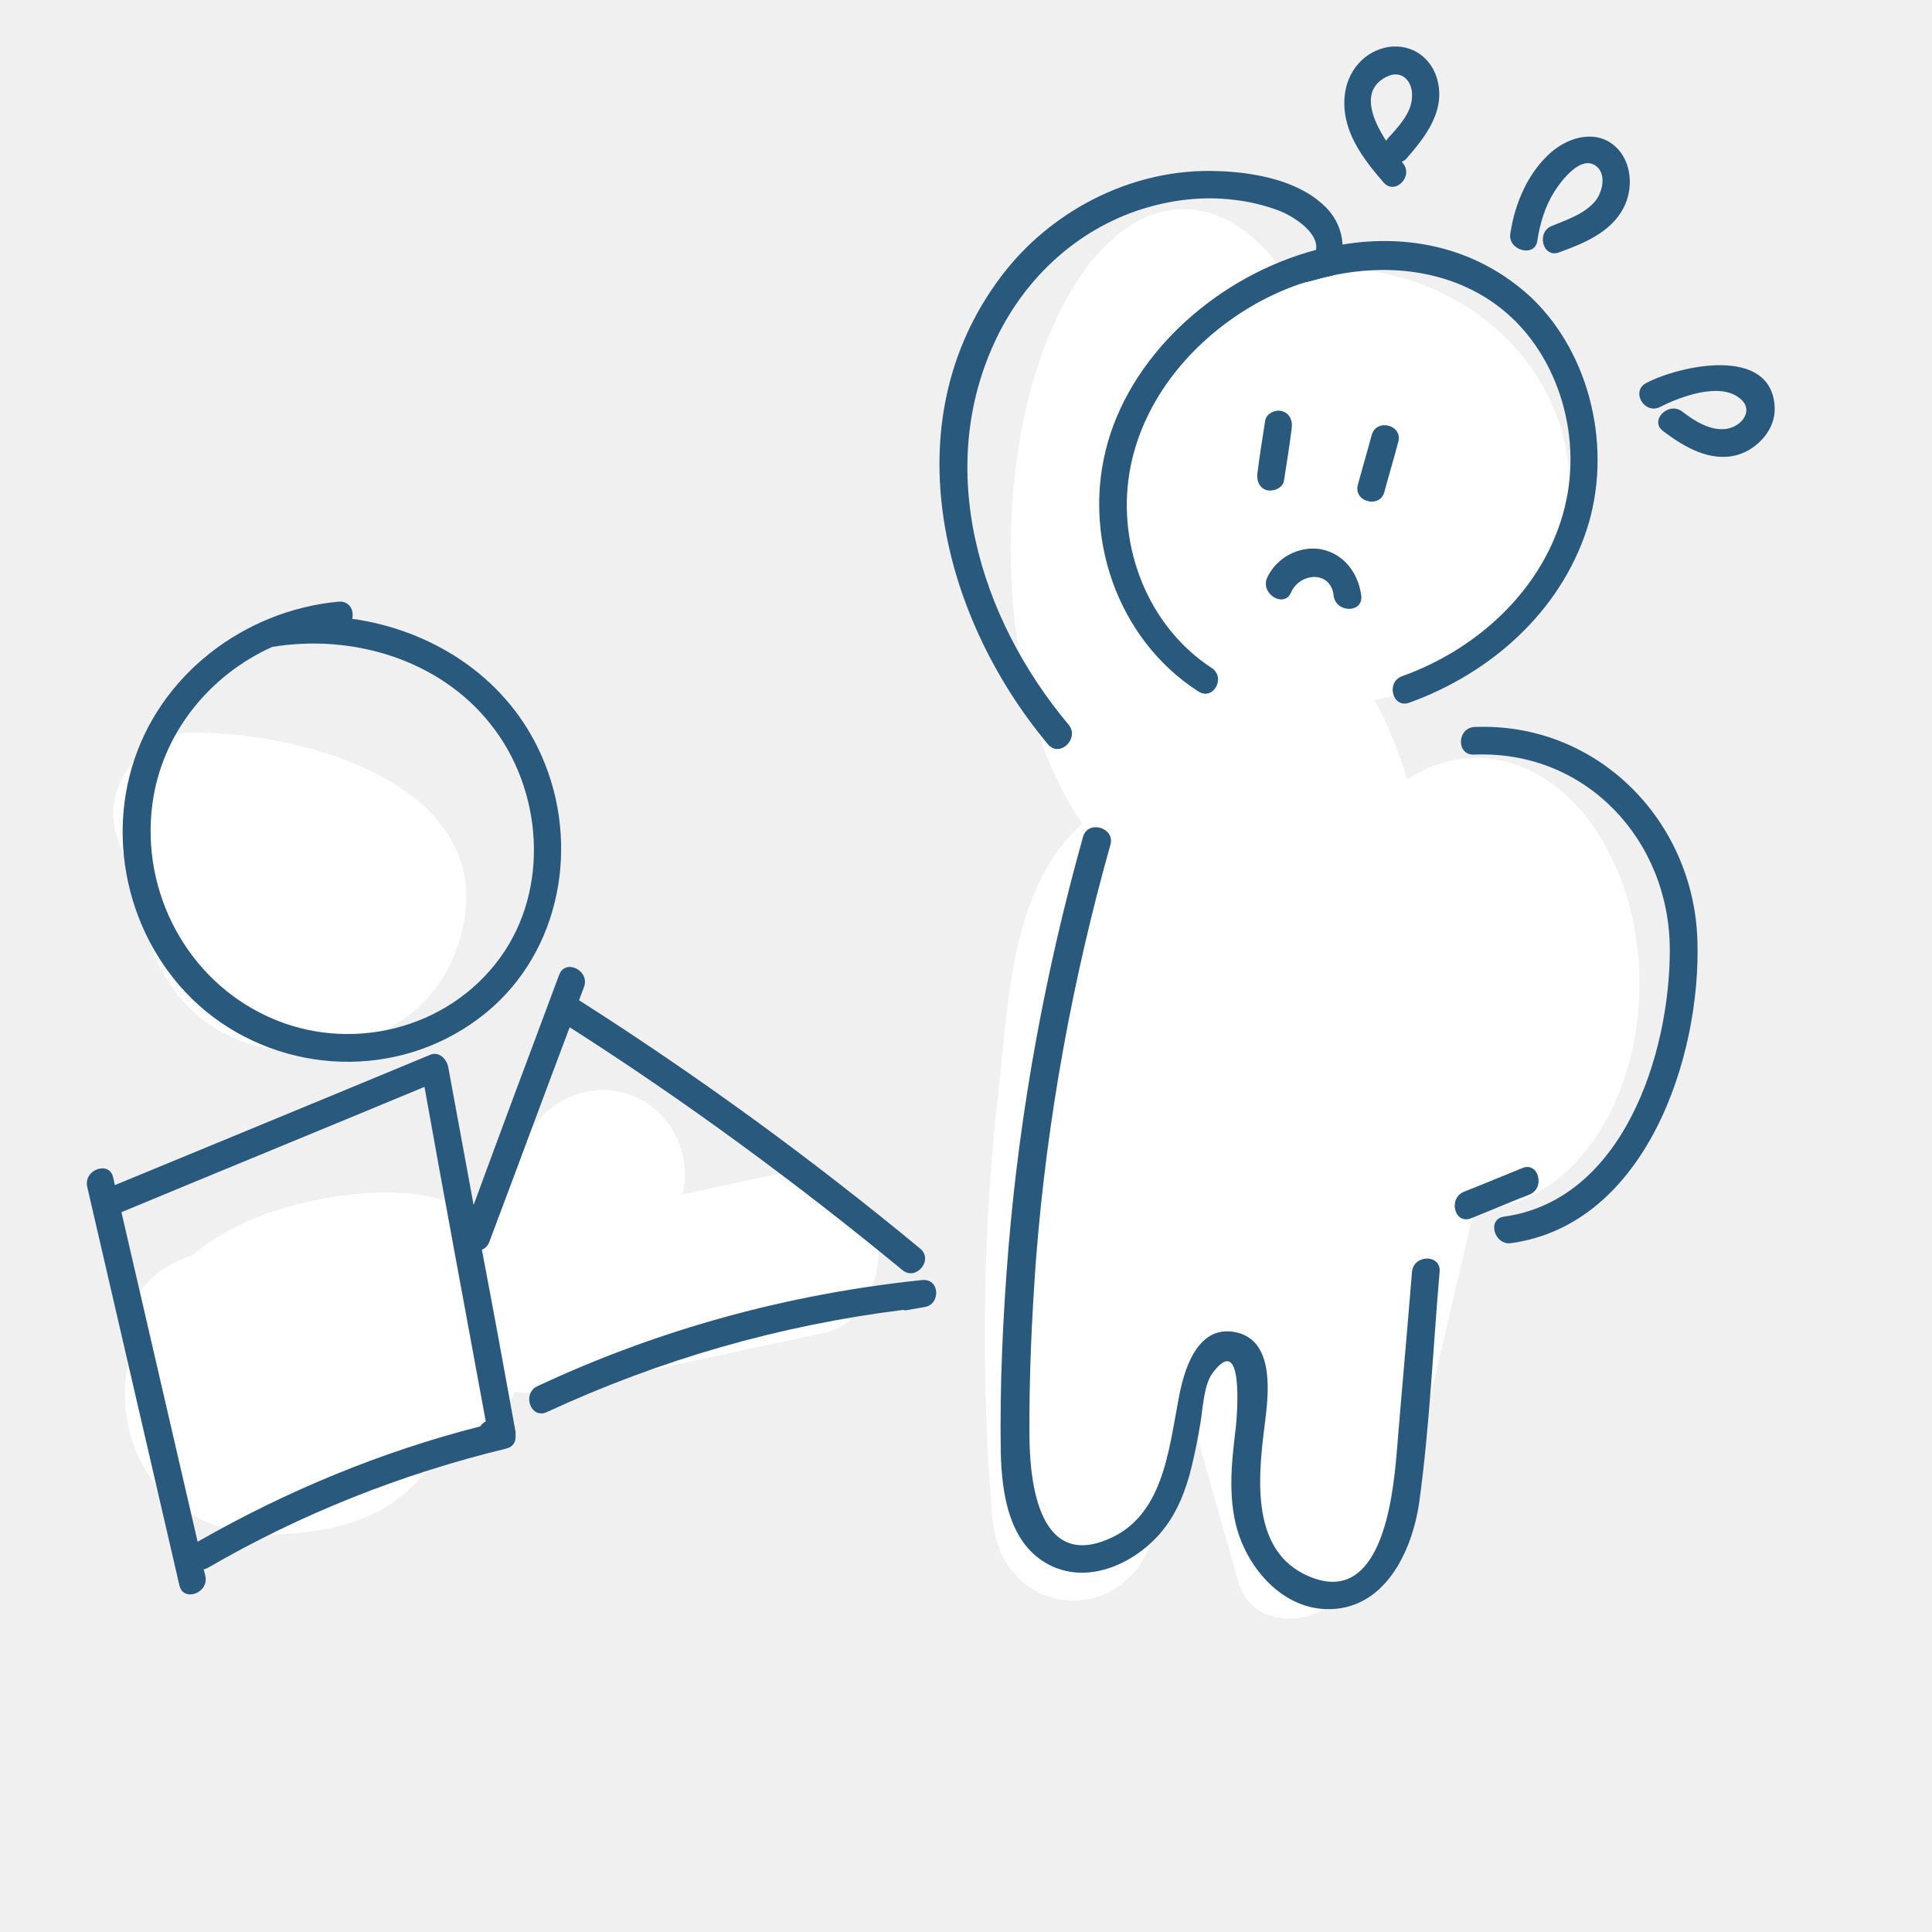
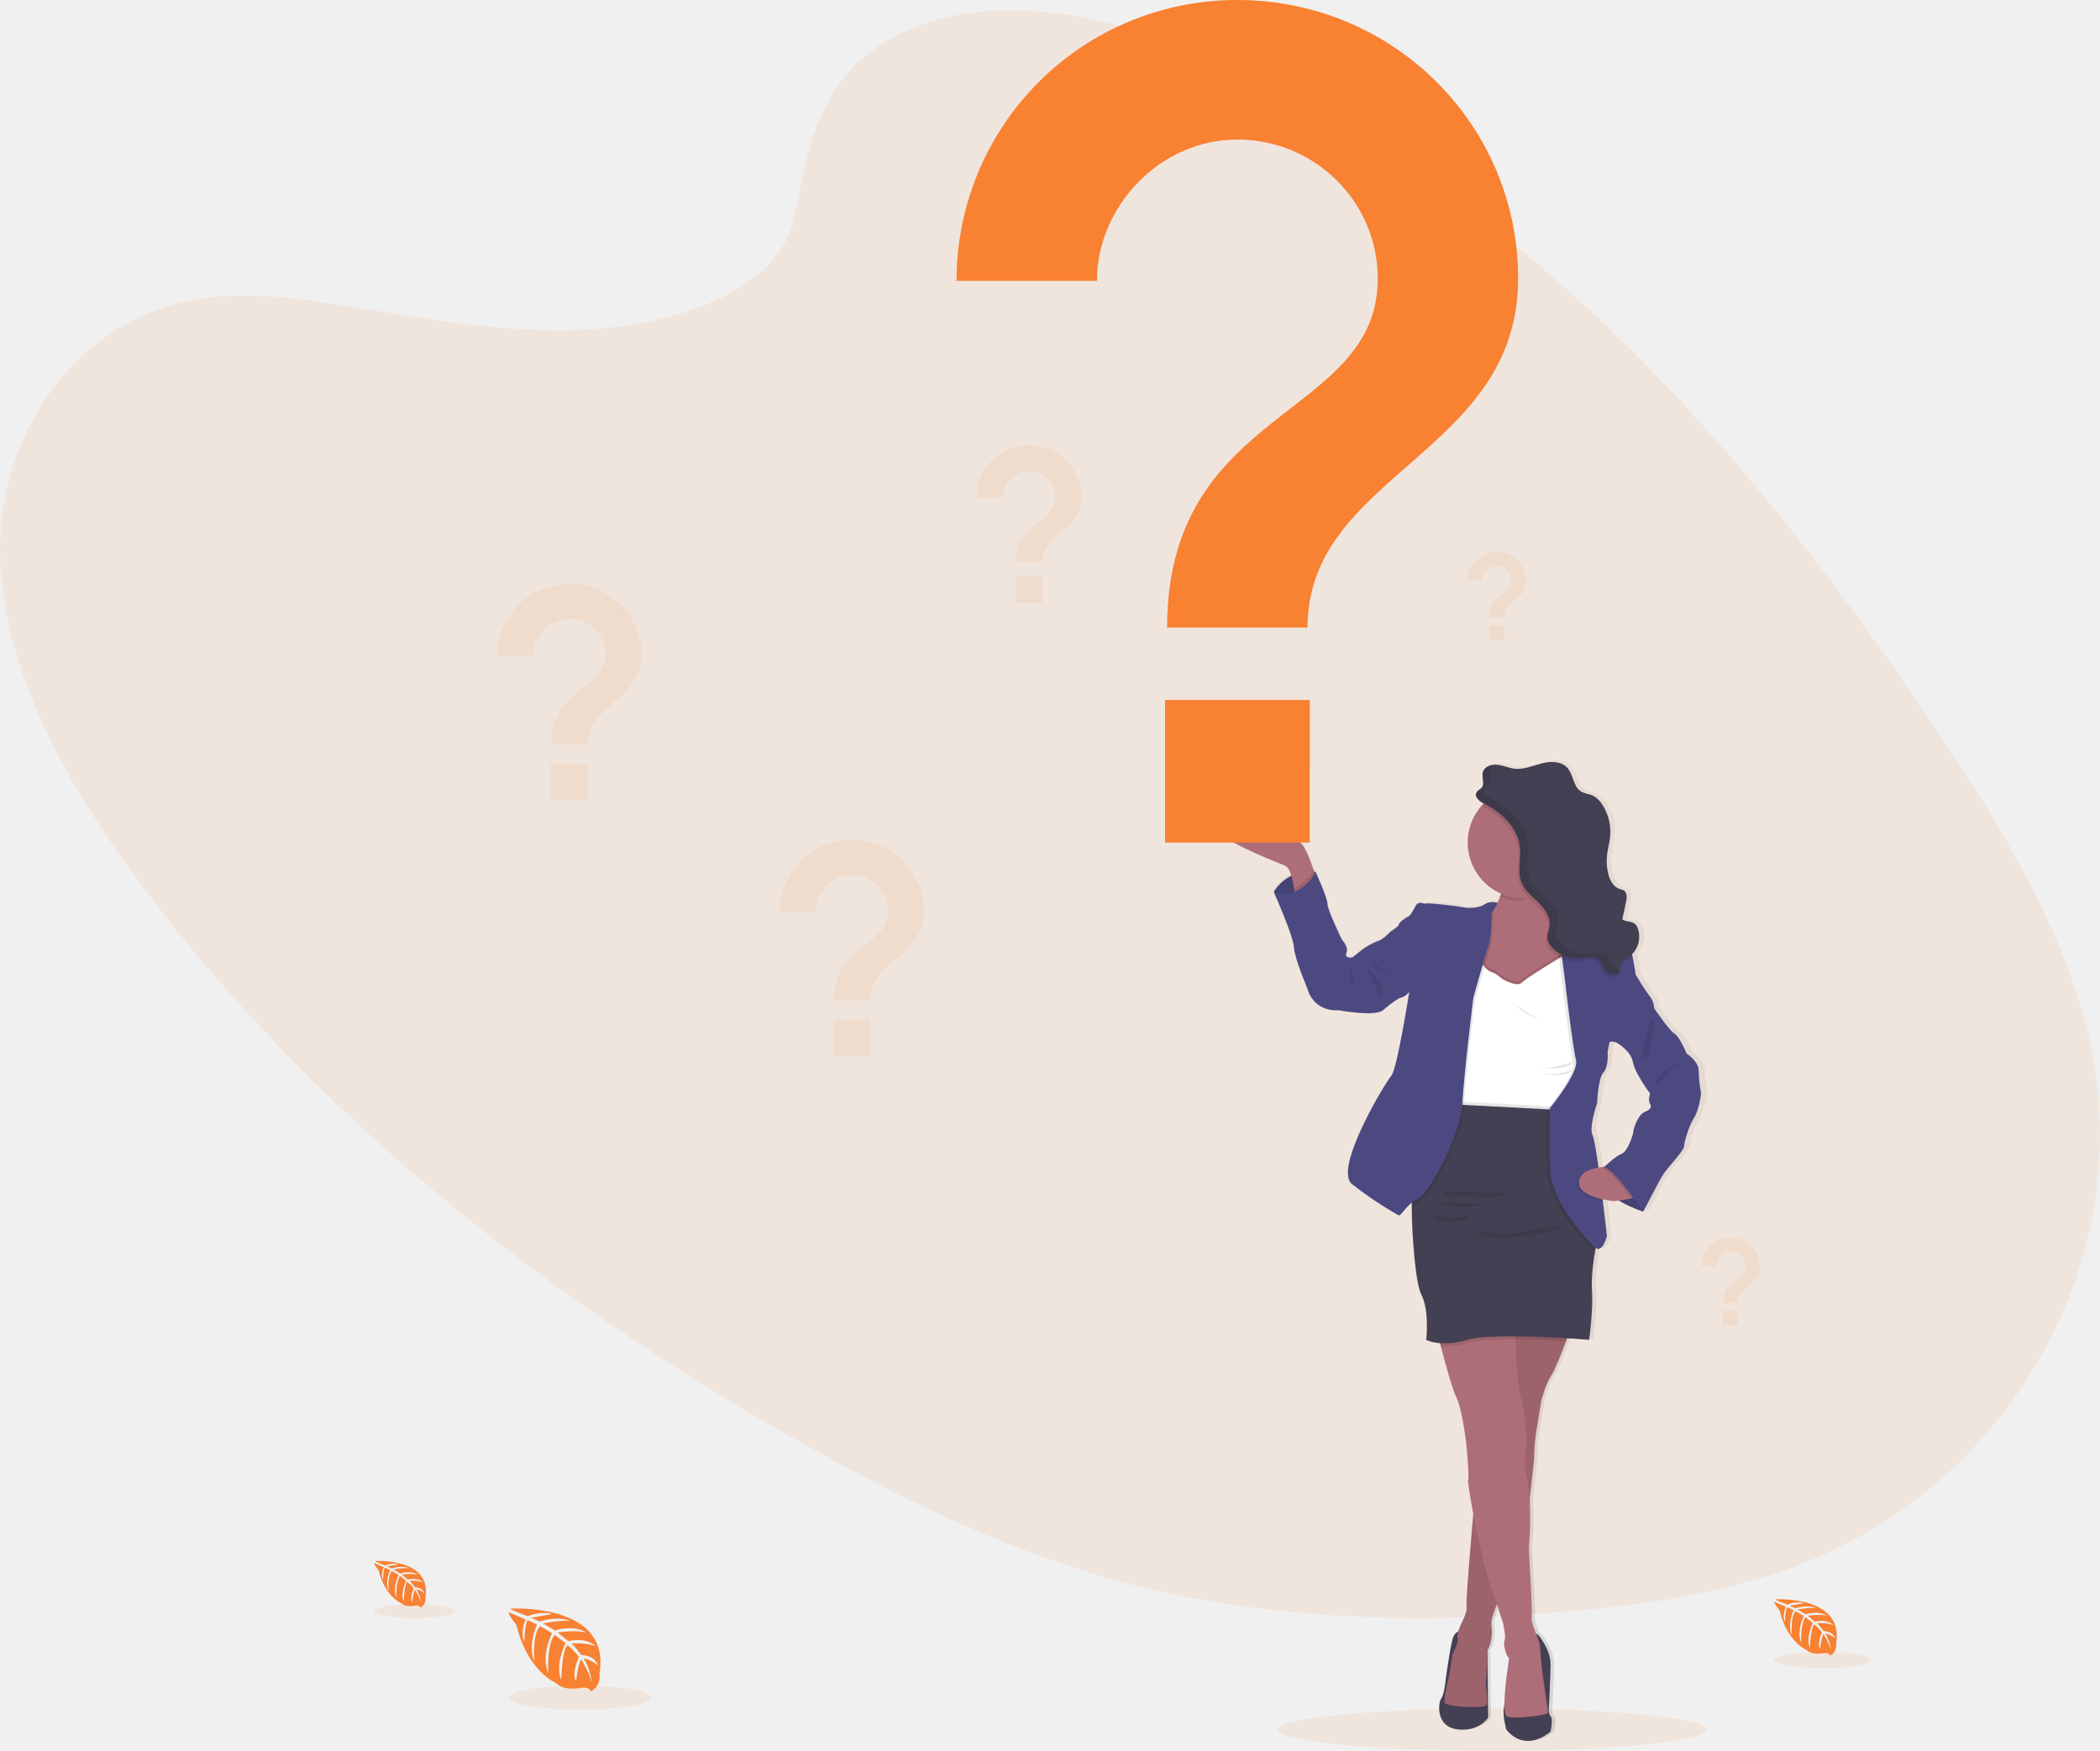
- <svg xmlns="http://www.w3.org/2000/svg" version="1.1" id="圖層_1" x="0px" y="0px" viewBox="125 -125 350 350" style="enable-background:new 125 -125 350 350;" xml:space="preserve">
-   <style type="text/css">
- 	.st0{fill:#FFFFFF;}
- 	.st1{fill:#29597C;}
- </style>
-   <path class="st0" d="M159.5,7.7c-7.9,0.1-14.8,8.3-13.9,16c0.5,4.8,2.9,8.6,6.3,11.1c-0.6,1.8-0.9,3.7-0.7,5.7  c1.4,13.5,12,24,25.6,24.8c12.6,0.8,25.8-5.1,30.6-17.5C218.7,18.4,181.2,7.5,159.5,7.7z" />
-   <path class="st0" d="M283.4,97.2c-3-8.4-11.2-10.9-19.1-9.2c-5.2,1.1-10.5,2.3-15.7,3.4c1.8-6.7-1.6-14.3-7.9-17.4  c-7.4-3.7-16.3-0.4-20.1,6.8c-2.7,5.2-5.4,10.4-8.1,15.6c-2.3-2-5.2-3.6-8.7-4.4c-9.3-2.3-22-0.2-30.9,3c-4.6,1.7-9.1,4.1-12.9,7.3  c-0.8,0.3-1.6,0.6-2.4,1c-7.3,3-11.7,10.7-9.4,18.4c-1.9,9.9,1,20.4,9.6,26.5c8.4,6,21.6,5.6,31.2,2.5c7.5-2.4,13.4-7.8,16.5-14.6  c5.7-0.4,10.5-3.8,12.8-9c2.5,0.4,5.1,0.3,7.9-0.3c16.1-3.5,32.2-6.9,48.3-10.4C282.2,114.7,285.8,104.2,283.4,97.2z" />
-   <path class="st0" d="M392.5,12.3c-4.5,0-8.7,1.4-12.6,3.9c-1.6-5.4-3.6-10.2-5.9-14.4c20.1-3.4,35.3-19.5,35.3-38.8  c0-21.8-19.4-39.5-43.4-39.5c-2.9,0-5.7,0.3-8.4,0.7c-5.1-7.1-11.3-11.3-18.1-11.3c-17.3,0-31.3,27.5-31.3,61.5  c0,20.5,5.1,38.7,13,49.8c-12.8,11.4-13.3,31.3-15.1,47.3c-2.2,19.1-3,38.4-2.4,57.6c0.1,4.8,0.4,9.6,0.7,14.4  c0.3,4,0.3,8.4,1.8,12.2c4,10.2,17,12.6,24.3,4.2c5.4-6.3,5.2-16.8,7.3-24.5c0.7-2.4,1.4-4.8,2.2-7.2c0.8,2.8,1.6,5.7,2.4,8.5  c2.3,8.3,4.7,16.5,7,24.8c2.3,8.2,12.6,8.4,17.8,3.4c9.9-9.5,13.7-23,16.8-35.9c2.7-11.7,5.5-23.4,8.2-35c0.1,0,0.3,0,0.4,0  c16.3,0,29.5-18.3,29.5-40.8S408.8,12.3,392.5,12.3z" />
-   <g id="XMLID_10_">
-     <g id="XMLID_1_">
-       <g id="XMLID_213_">
-         <path class="st1" d="M412.5-29.2C407.6-14.1,395-3,380.3,2.3c-3,1.1-4.3-3.7-1.3-4.8c14.3-5.1,26.7-16.8,29.8-32.1     c2.7-13.2-2.4-28.4-13.9-36c-8.3-5.5-18.7-6.6-28.5-4.5c-1.6,0.3-3.2,0.8-4.8,1.2c-3,0.9-5.9,2.2-8.5,3.6     c-11.7,6.4-21.3,17.6-23.5,31C327.4-25.9,333-11.5,344.5-4c2.7,1.8,0.2,6.1-2.5,4.2c-14.7-9.5-21.1-28.4-16.3-45.1     c4.8-16.7,20.4-30.2,37.6-34.8c1.6-0.4,3.2-0.8,4.9-1c12.1-2,24.5,0.6,34.2,9.6C413.3-60.7,417.1-43.5,412.5-29.2z" />
-       </g>
-     </g>
-     <g id="XMLID_2_">
-       <g id="XMLID_207_">
-         <path id="XMLID_211_" class="st1" d="M354.2-48.8c-0.5,3.2-1,6.3-1.4,9.5c-0.2,1.3,0.3,2.7,1.7,3.1c1.2,0.3,2.9-0.4,3.1-1.7     c0.5-3.2,1-6.3,1.4-9.5c0.2-1.3-0.3-2.7-1.7-3.1C356.1-50.9,354.4-50.1,354.2-48.8L354.2-48.8z" />
-       </g>
-     </g>
-     <g id="XMLID_3_">
-       <g id="XMLID_201_">
-         <path id="XMLID_205_" class="st1" d="M373.5-46.2c-0.8,3-1.7,6-2.5,9c-0.9,3.1,4,4.4,4.8,1.3c0.8-3,1.7-6,2.5-9     C379.2-48,374.4-49.3,373.5-46.2L373.5-46.2z" />
-       </g>
-     </g>
-     <g id="XMLID_5_">
-       <g id="XMLID_195_">
-         <path class="st1" d="M366.5-75.1c-1.6,0.3-3.2,0.8-4.8,1.2c-1-0.9-1.4-2.3,0-3.4c1-0.8,1.5-1.6,1.7-2.4c0.6-3-3.8-6-6.6-7.1     c-2.6-1-5.5-1.7-8.3-2c-5.6-0.7-11.3,0-16.7,1.7c-11.6,3.7-20.9,12.3-26.2,23.2c-11.5,23.7-3.2,50.9,13,70.2c2,2.4-1.5,6-3.7,3.6     C295-13.9,286.4-49.8,307.2-76c9.2-11.5,23.7-18.6,38.5-18c6.3,0.2,14.1,1.6,18.9,6c2.2,1.9,3.5,4.6,3.6,7.3     C368.3-78.8,367.8-76.8,366.5-75.1z" />
-       </g>
-     </g>
-     <g id="XMLID_6_">
-       <g id="XMLID_189_">
-         <path id="XMLID_193_" class="st1" d="M392.1,11.7c20.3-0.8,35.4,15.6,35.4,35.4c0,18.9-8.5,45.3-30,48.3     c-3.2,0.4-1.8,5.3,1.3,4.8c24.3-3.4,34.4-33.6,33.7-54.9c-0.7-21.7-18.2-39.5-40.4-38.6C388.9,6.9,388.8,11.9,392.1,11.7     L392.1,11.7z" />
-       </g>
-     </g>
-     <g id="XMLID_7_">
-       <g id="XMLID_183_">
-         <path id="XMLID_187_" class="st1" d="M321.2,26.6c-6.8,24.3-11.4,49.2-13.5,74.4c-1,12.3-1.6,24.8-1.4,37.2     c0.2,7.5,1.5,16.7,9,20.4c7.1,3.5,15.5-0.5,20.2-6.2c2.8-3.4,4.4-7.6,5.4-11.8c0.6-2.5,1.1-5,1.5-7.4c0.5-2.6,0.6-7.3,2.3-9.5     c5.7-7.6,4.4,7.7,4.2,9.7c-0.7,5.8-1.4,11.6-0.1,17.4c1.7,7.6,8,15.4,16.3,15.7c10.6,0.4,15.7-10.3,17-19.3     c1.9-13.8,2.5-27.9,3.7-41.8c0.3-3.2-4.7-3.2-5,0c-0.9,11-1.9,22.1-2.8,33.1c-0.7,8-2.8,27.6-15.8,22.1     c-11.3-4.7-9.1-19.4-7.9-29c0.6-5.1,1.3-14.1-5.7-15.3c-6.9-1.2-9.2,7.2-10.1,12.2c-1.8,9.3-2.8,21.3-12.9,25.4     c-12.2,5.1-14-9.9-14.1-18.3c-0.1-10.9,0.4-21.8,1.2-32.7c2-25.4,6.6-50.5,13.5-75C326.9,24.9,322.1,23.5,321.2,26.6L321.2,26.6z     " />
-       </g>
-     </g>
-     <g id="XMLID_4_">
-       <g id="XMLID_177_">
-         <path id="XMLID_181_" class="st1" d="M358.9-17.7c1.6-3.6,7.2-4,7.7,0.6c0.4,3.2,5.4,3.2,5,0c-0.5-4-3.1-7.6-7.3-8.4     c-4-0.7-8.2,1.6-9.8,5.3C353.4-17.3,357.7-14.8,358.9-17.7L358.9-17.7z" />
-       </g>
-     </g>
-   </g>
-   <g id="XMLID_134_">
-     <g id="XMLID_49_">
-       <path id="XMLID_55_" class="st1" d="M391.5,95.7c3.5-1.4,7-2.9,10.6-4.3c2.9-1.2,1.6-6-1.3-4.8c-3.5,1.4-7,2.9-10.6,4.3    C387.3,92.1,388.5,96.9,391.5,95.7L391.5,95.7z" />
-     </g>
-   </g>
-   <g id="XMLID_141_">
-     <g id="XMLID_43_">
-       <path id="XMLID_47_" class="st1" d="M379.1-95.5c-2.8-3.3-9.6-12.3-2.9-15.6c2.8-1.4,4.8,0.9,4.6,3.7c-0.1,2.9-2.5,5.4-4.4,7.5    c-2.1,2.4,1.4,6,3.5,3.5c3.3-3.8,6.8-8.3,5.6-13.7c-0.9-4.2-4.5-7-8.9-6.4c-4.5,0.7-7.6,4.5-8,8.9c-0.6,6.2,3.2,11.2,7,15.6    C377.7-89.5,381.2-93.1,379.1-95.5L379.1-95.5z" />
-     </g>
-   </g>
-   <g id="XMLID_148_">
-     <g id="XMLID_36_">
-       <path id="XMLID_41_" class="st1" d="M403.5-81.4c0.5-3.2,1.4-6.2,3.1-8.9c1.2-1.9,4.9-6.9,7.7-4.5c1.7,1.5,1,4.5-0.2,6.1    c-1.9,2.4-5.2,3.5-7.9,4.6c-3,1.1-1.7,6,1.3,4.8c4.4-1.6,9.3-3.6,11.6-8c1.8-3.4,1.6-8.2-1.3-11c-3.4-3.3-8.4-2-11.7,0.8    c-4.3,3.7-6.7,9.4-7.5,14.9C398.2-79.6,403.1-78.3,403.5-81.4L403.5-81.4z" />
-     </g>
-   </g>
-   <g id="XMLID_155_">
-     <g id="XMLID_29_">
-       <path id="XMLID_33_" class="st1" d="M425.8-51.3c3.5-1.8,10.7-4.5,14.3-1.6c2.8,2.1,0.5,5.2-2.4,5.6s-5.8-1.5-7.9-3.1    c-2.5-2-6.1,1.6-3.5,3.5c3.8,2.9,8.6,5.7,13.5,4.3c3.7-1.1,6.9-4.7,6.7-8.6c-0.5-11.3-17.2-7.6-23.3-4.4    C420.4-54.1,422.9-49.8,425.8-51.3L425.8-51.3z" />
-     </g>
-   </g>
-   <path class="st1" d="M291.7,101.2c-19.7-16.3-40.3-31.3-61.8-45c0.3-0.8,0.6-1.6,0.9-2.4c1.1-3-3.4-5.2-4.5-2.2  c-5.2,13.9-10.4,27.8-15.5,41.7c-1.5-8.3-3.1-16.7-4.6-25c-0.3-1.5-1.7-2.9-3.3-2.2c-19,7.9-38,15.7-57.1,23.6  c-0.1-0.5-0.2-1-0.3-1.4c-0.7-3.1-5.4-1.4-4.7,1.7c5.6,24.1,11.1,48.1,16.7,72.2c0.7,3.1,5.4,1.4,4.7-1.7c-0.1-0.4-0.2-0.8-0.3-1.2  c0.3-0.1,0.5-0.1,0.8-0.3c16.9-9.8,35.1-17,54.1-21.6c1.2-0.3,1.7-1.3,1.6-2.4c0-0.2,0-0.4,0-0.6c-2-11-4-22-6.1-33  c0.5-0.2,1-0.6,1.3-1.3c4.9-13,9.7-26,14.6-39c21,13.4,41.1,28.2,60.3,44C290.9,107.1,294.2,103.3,291.7,101.2z M213,132.5  c-0.4,0.2-0.7,0.5-1,0.9c-18,4.6-35.1,11.7-51.2,20.9c-4.6-19.9-9.2-39.8-13.8-59.7c18.3-7.6,36.6-15.1,54.9-22.7  C205.5,92.1,209.3,112.3,213,132.5z" />
-   <path class="st1" d="M292,106.9c-24.1,2.5-47.6,8.9-69.6,19.2c-2.9,1.3-1.3,6.1,1.7,4.7c20.5-9.5,42.1-15.7,64.5-18.5  c0.3,0.1,0.6,0.1,0.9,0l2.9-0.5C295.5,111.4,295.3,106.5,292,106.9z" />
-   <path class="st1" d="M222.5,10.6c-6.4-13.3-19.5-21.5-33.7-23.5c0.4-1.5-0.5-3.3-2.5-3.1c-17.1,1.6-32.5,13.3-37.4,30  c-5,16.9,1.4,36,15.9,46.1c15.2,10.5,35.7,9.6,49.5-2.7C227.4,45.6,230,26,222.5,10.6z M215.6,48.5c-9.5,13.1-27.4,17.4-42,10.7  c-14.7-6.7-23.1-22.6-21-38.5C154.3,7.8,163-2.7,174.3-7.8l0,0c14.4-2.4,30.2,2.2,39.5,13.9C223.3,17.9,224.7,36,215.6,48.5z" />
+ <svg xmlns="http://www.w3.org/2000/svg" id="869a981d-5394-490d-9104-6940aaebaf2b" data-name="Layer 1" width="1003.92" height="836.78" viewBox="0 0 1003.92 836.78">
+   <defs>
+     <linearGradient id="aaa84376-7da2-49a5-964f-b58018dda0eb" x1="795.24" y1="863.66" x2="795.24" y2="394.91" gradientUnits="userSpaceOnUse">
+       <stop offset="0" stop-color="gray" stop-opacity="0.25" />
+       <stop offset="0.54" stop-color="gray" stop-opacity="0.12" />
+       <stop offset="1" stop-color="gray" stop-opacity="0.1" />
+     </linearGradient>
+   </defs>
+   <ellipse cx="713.5" cy="826.66" rx="102.56" ry="10.11" fill="#f88132" opacity="0.1" />
+   <path d="M537.57,43.85c45.17-16.79,100.16-2.35,147.12,18.71C832.18,128.72,939.63,254.31,1025,382.26c30.91,46.33,60.27,94.7,71.89,146.42,23.66,105.27-38.05,214.25-143,252.44-35.69,13-74.9,18.33-114.17,21.3-69.83,5.29-142.13,3.19-211.4-16.4-49.4-14-96.13-36.52-140.95-61.4C362.2,655.1,247.89,564.82,165.58,454.54c-36.1-48.37-66.64-102.9-67.52-158.71s35.49-111.89,95.33-121.38c24.74-3.92,50.91.16,76.44,4.36,37.59,6.19,75.69,12.7,112.85,10C421.07,186,471,171,478,134.35,485.41,95,492.46,60.62,537.57,43.85Z" transform="translate(-98.04 -31.61)" fill="#f88132" opacity="0.1" />
+   <path d="M342.06,800.42s48.26-2.91,42.57,30.91c0,0,1.13,6-4.29,8.69,0,0-.08-2.51-4.95-1.66a21.8,21.8,0,0,1-5.24.26,10.93,10.93,0,0,1-6.41-2.65h0s-13.57-5.6-18.84-27.78c0,0-3.91-4.83-3.75-6.08l8.14,3.48s-2.78,5.88-.59,10.76c0,0,.26-10.54,1.83-10.3.31.05,4.23,2,4.23,2s-4.79,10.23-1.18,17.67c0,0-1.37-12.61,2.67-16.93l5.74,3.35s-5.6,10.57-1.8,19.19c0,0-1-13.23,3-18.38l5.2,4s-5.26,10.42-2.05,17.58c0,0,.41-15.41,3.17-16.57,0,0,4.55,4,5.24,5.66,0,0-3.6,7.56-1.37,11.55,0,0,1.37-10.26,2.5-10.31,0,0,4.52,6.8,5,11.46,0,0-.2-6.93-3.91-12.11,0,0,4.38.75,6.94,3.59,0,0-.71-4.81-8.05-5.23,0,0-3.74-5.15-4.75-5.47,0,0,7.31-.61,11.74,1.36,0,0-3.9-4.54-13.08-2.48l-5.13-4.18s9.63-1.32,13.7.14c0,0-4.69-4-15.08-1.09l-5.58-3.34s8.2-1.77,13.09-1.13c0,0-5.16-2.78-14.73.23l-4-1.79s6-1.18,7.77-1.37,1.85-.67,1.85-.67a20.82,20.82,0,0,0-11.29,1.25S341.91,801,342.06,800.42Z" transform="translate(-98.04 -31.61)" fill="#f88132" />
+   <ellipse cx="277.26" cy="811.36" rx="34.16" ry="5.77" fill="#f88132" opacity="0.1" />
+   <path d="M277.41,777.67s27.21-1.64,24,17.43A4.63,4.63,0,0,1,299,800s-.05-1.41-2.79-.93a12.13,12.13,0,0,1-2.95.14,6.06,6.06,0,0,1-3.62-1.49h0S282,794.55,279,782.05c0,0-2.2-2.73-2.12-3.43l4.6,2s-1.57,3.32-.34,6.07c0,0,.15-5.95,1-5.81.18,0,2.39,1.15,2.39,1.15s-2.7,5.77-.66,10c0,0-.78-7.11,1.5-9.55l3.23,1.89s-3.15,6-1,10.82c0,0-.55-7.46,1.69-10.36l2.93,2.28s-3,5.87-1.15,9.91c0,0,.23-8.69,1.79-9.34,0,0,2.56,2.26,2.95,3.19,0,0-2,4.26-.77,6.51,0,0,.77-5.78,1.41-5.81,0,0,2.55,3.83,2.81,6.46a14,14,0,0,0-2.2-6.83,7.63,7.63,0,0,1,3.91,2s-.39-2.71-4.54-2.95c0,0-2.11-2.91-2.67-3.08,0,0,4.12-.35,6.62.76,0,0-2.2-2.56-7.38-1.4l-2.89-2.36s5.43-.74,7.73.08c0,0-2.65-2.26-8.51-.61l-3.14-1.89a28.57,28.57,0,0,1,7.37-.63s-2.9-1.57-8.3.13l-2.25-1s3.39-.67,4.38-.77,1.05-.38,1.05-.38a11.79,11.79,0,0,0-6.37.71S277.33,778,277.41,777.67Z" transform="translate(-98.04 -31.61)" fill="#f88132" />
+   <ellipse cx="198.11" cy="770.04" rx="19.26" ry="3.26" fill="#f88132" opacity="0.1" />
+   <path d="M946.82,796s32.85-2,29,21a5.64,5.64,0,0,1-2.92,5.92s-.06-1.71-3.37-1.13a14.81,14.81,0,0,1-3.57.17,7.35,7.35,0,0,1-4.36-1.8h0s-9.24-3.81-12.83-18.91c0,0-2.66-3.29-2.55-4.13l5.54,2.36s-1.89,4-.4,7.33c0,0,.18-7.18,1.24-7,.22,0,2.88,1.38,2.88,1.38s-3.26,7-.8,12c0,0-.93-8.58,1.82-11.52l3.9,2.27s-3.81,7.2-1.22,13.07c0,0-.67-9,2-12.51l3.54,2.76s-3.58,7.09-1.4,12c0,0,.29-10.48,2.17-11.28,0,0,3.09,2.73,3.56,3.85,0,0-2.45,5.15-.93,7.87,0,0,.93-7,1.7-7,0,0,3.08,4.63,3.4,7.8a16.81,16.81,0,0,0-2.65-8.24,9.29,9.29,0,0,1,4.72,2.44s-.48-3.27-5.49-3.56c0,0-2.54-3.51-3.22-3.72,0,0,5-.42,8,.92,0,0-2.66-3.08-8.91-1.68l-3.49-2.85s6.55-.9,9.33.09c0,0-3.2-2.73-10.27-.74l-3.8-2.27s5.58-1.2,8.91-.77c0,0-3.51-1.89-10,.16l-2.72-1.22s4.09-.81,5.29-.93,1.26-.46,1.26-.46a14.2,14.2,0,0,0-7.68.85S946.72,796.38,946.82,796Z" transform="translate(-98.04 -31.61)" fill="#f88132" />
+   <ellipse cx="871.4" cy="793.36" rx="23.25" ry="3.93" fill="#f88132" opacity="0.1" />
+   <path d="M914.09,553.23A71.34,71.34,0,0,1,913,542.57c0-4.29-5.83-8.09-5.83-8.09s-3.6-8.33-6-9.56-9.81-12.13-9.81-12.13a9.91,9.91,0,0,0-2.23-5.88,84.52,84.52,0,0,1-6.07-9.16,0,0,0,0,1,0,0c-1-1.22-.5-2.08-2-9.19-.08-.37-.17-.73-.28-1.07,0-.16-.1-.3-.16-.46a12,12,0,0,0,2.83-12.43,5,5,0,0,0-1.42-2.2c-1.69-1.38-4.39-.81-6.13-2.12l1.85-8.18c.44-2,.67-4.53-1.08-5.61a9.08,9.08,0,0,0-2.06-.69c-3-1-4.74-4.17-5.52-7.22a24.74,24.74,0,0,1-.6-9c.34-2.9,1.19-5.72,1.5-8.63a23.7,23.7,0,0,0-3.67-15.34,11.81,11.81,0,0,0-4.85-4.58c-1.85-.83-4-1-5.73-2-3.72-2.37-3.53-8-6.5-11.23s-8.23-3.22-12.56-2.11-8.64,3-13.08,2.53c-2.86-.32-5.54-1.62-8.41-1.92a8.86,8.86,0,0,0-2.46.11l0-.09c-2.12.38-4.07,1.56-4.57,3.57a5.45,5.45,0,0,0-.14,1.46c0,1.17.28,2.39.3,3.51a3.34,3.34,0,0,1-.81,2.47c-.57.61-1.41.93-2,1.56a2.5,2.5,0,0,0-.73,1.84c0,1.78,2.22,3.35,3.71,4.07l.06,0c-.4.4-.8.82-1.17,1.25a26.34,26.34,0,0,0-6.62,17.49A26.7,26.7,0,0,0,817,457.92l-.21.65a37.31,37.31,0,0,1-1.47,3.78,7.49,7.49,0,0,0-6.28.7c-2.86,2-8.45,1.84-9.94,1.47s-17-2.33-18.25-1.84-3.72-1.71-5.33,1.23-2.36,4.53-4,5.27-4.47,3.06-4.09,3.55-4.1,3.43-4.1,3.43-3.85,4-6.08,4.53-6.95,3.56-6.95,3.56l-5.47,4.28s-4.09.62-2.85-2.2-2.24-6.37-2.24-6.37-6.95-14.09-6.95-17-5.71-15.32-5.71-15.32l-.7-.07-.32-.91c-1.05-2.95-2.41-6.57-3.45-8.69-2-4.05-3.23-4.47-3.23-4.47s-24.08-18.08-39.72-12.57,28.55,21.93,32.52,23.65c1.39.6,2.39,2.54,3.09,4.81a20.58,20.58,0,0,0-8.55,7.69s9.56,21.19,9.81,26.46,6.58,20,6.58,20,2.36,10.91,15.14,10.29c0,0,17.63,3.24,21.48,0s7.32-5.78,9.19-6.15a7.25,7.25,0,0,0,3.47-2.45s-5.83,36.75-8.69,39.94S735.57,589.62,744.64,597A181.21,181.21,0,0,0,767.35,612c.77.38,3.08-3.47,6.38-6.2,0,.69,0,1.39,0,2.13.06,14.68,2,37,4.68,42,4,7.35,2.36,21.56,2.36,21.56a17,17,0,0,0,6.71,1.61c.12.48.26,1,.39,1.5,2.19,8.27,5.74,21.06,7.55,24.46,2.73,5.15,4.71,21.45,4.71,21.45s1.62,16,1,18.25c-.24.85.81,7.51,2.46,16h0c-1,11.49-2.9,33.64-3.22,41.65v0c0,.15,0,.3,0,.44v.14a2.44,2.44,0,0,1,0,.27c0,.18,0,.34,0,.49v0a7.48,7.48,0,0,0,.06,1.51,4.9,4.9,0,0,1-.17,2.28,39.82,39.82,0,0,1-2.69,6.42,30.57,30.57,0,0,0-1.2,3.1c-1,.44-2.22,1.51-2.9,4.12-1.24,4.78-3.1,18-3.1,18s-.75,8.09-2.23,9.93-3,13.35,7.57,14.82,15.14-5.6,15.14-5.6l-.37-32.08v-.06a4.86,4.86,0,0,0,.55-.87l0-.08c.07-.15.15-.31.22-.49l.09-.24.16-.39a.57.57,0,0,1,0-.14,21.2,21.2,0,0,0,.9-9.55l0-.16,0-.25c0-.08,0-.17,0-.25v-.5c0-.06,0-.13,0-.19q0-.32.06-.66s0-.08,0-.12l.06-.39,0-.17c0-.13,0-.26.08-.4a.44.44,0,0,1,0-.1c.1-.46.22-1,.35-1.44l0-.11.15-.48v0c.15-.51.32-1,.5-1.54l0-.1c0-.16.11-.32.17-.47l0-.06c.18-.49.37-1,.55-1.42l.05-.13.16-.4.05-.12.38-.89h0l2.93,9.05s1.62,6.74.75,8.33,1,8.21,2.23,8.33l-1.15,8.33a127.4,127.4,0,0,0-1.11,13.85c-.08.53-.16,1-.22,1.32-.8,4.27,1.12,10.89,1.12,10.89,9.8,11.59,21.48.9,21.48.9s1.36-6.13,0-7.35-.75-5.64-.75-5.64.62-10.91.74-18.87-6.51-15-6.51-15l-.37.33c-1.21-3.12-2.59-6.76-2.3-8.39.5-2.82-1.37-32.59-1.37-32.59a176.54,176.54,0,0,0,.44-24h0c.16-1.35.31-2.68.46-4,.75-6.4,1.36-11.87,1.6-14.74v0l0-.34c.06-.77.09-1.32.08-1.58,0-1,0-2.14.1-3.39.23-3.44.77-7.27.77-7.27l2.6-15.81s2-7.72,4.85-12l.34-.54v0c.11-.19.22-.4.34-.62l.05-.09c.11-.21.23-.43.34-.66l.05-.09c.4-.79.83-1.7,1.28-2.7,0-.08.07-.15.1-.23l.34-.76c0-.1.08-.2.13-.3s.21-.51.32-.76a2.88,2.88,0,0,0,.13-.31c.13-.3.27-.61.4-.93l.19-.46c.09-.23.19-.46.29-.69l.24-.61c.07-.15.13-.3.19-.45l.27-.69c0-.1.09-.21.13-.31.71-1.77,1.39-3.52,2-5.11h0c.19-.5.38-1,.55-1.44,6.36.39,10.68.74,10.68.74s2-14.33,1.36-23.76c-.42-6.44.78-14.54,1.57-19,.09-.49.17-.93.25-1.33l.17.14c3.11,2.45,5.34-5.64,5.34-5.64s-.84-7.55-2-16.7l-.12-.91a47,47,0,0,0,5.43.83s1-.09,2.37-.26A65.61,65.61,0,0,0,886,610.2L892.61,598a49.64,49.64,0,0,1,4.35-7.23c2-2.45,9.06-10.29,8.94-11.76s2.36-9.93,4.84-13.73S914.21,553.84,914.09,553.23Zm-27.56,9.31c-2.61,1.1-5.09,7.23-5.21,9.07s-2.86,9.92-5.71,10.9c-2.63.9-7.65,5.52-8.45,6.26-.82.07-1.75.18-2.72.34-1.09-7.73-2.17-14.13-2.86-15.42-2-3.68,2.19-15.44,2.19-15.44s.41-11.88,3-14.7,2-9.93,2-9.93.62-2.94.87-4.28,3.69,0,3.72,0h0s6.7,3.67,7.7,9.18,8.32,15.07,8.32,15.07-1.12,3.31,0,5S889.14,561.44,886.53,562.54Z" transform="translate(-98.04 -31.61)" fill="url(#aaa84376-7da2-49a5-964f-b58018dda0eb)" />
+   <path d="M707,457.83A20,20,0,0,1,727,448.41v14.31h-8.69L711.51,461Z" transform="translate(-98.04 -31.61)" fill="#4c4981" />
+   <path d="M707,457.83A20,20,0,0,1,727,448.41v14.31h-8.69L711.51,461Z" transform="translate(-98.04 -31.61)" opacity="0.1" />
+   <path d="M727.65,452.2,717,459.66s-.09-1.49-.36-3.53c-.53-3.86-1.72-9.65-4.29-10.77-3.91-1.72-47.44-18.1-32-23.61s39.13,12.55,39.13,12.55,1.22.42,3.17,4.45c1,2.12,2.37,5.73,3.4,8.68C727,450.09,727.65,452.2,727.65,452.2Z" transform="translate(-98.04 -31.61)" fill="#ae6e79" />
+   <polygon points="714.69 432.08 715.9 431.51 719.3 435.39 716.52 441.32 711.78 439.42 712.88 434.68 714.69 432.08" fill="#4c4981" />
+   <path d="M796.62,811s-3.06-.36-4.28,4.41-3.06,18-3.06,18-.73,8.07-2.2,9.91-2.93,13.33,7.46,14.79,14.92-5.59,14.92-5.59l-.37-32.07Z" transform="translate(-98.04 -31.61)" fill="#444053" />
+   <path d="M832.88,812.44s6.54,7,6.42,14.94-.74,18.83-.74,18.83-.6,4.41.74,5.63,0,7.34,0,7.34-11.5,10.67-21.16-.9c0,0-1.88-6.61-1.1-10.87S820,824,820,824Z" transform="translate(-98.04 -31.61)" fill="#444053" />
+   <path d="M849.08,666.21s-6.6,18.46-9.42,22.74-4.76,12-4.76,12l-2.57,15.77a88,88,0,0,0-.86,10.64c.12,3.55-6.36,55.27-6.36,55.27l-10.27,13.09s-4.52,9.17-3.79,13-.49,9.91-2,11.74c0,0-.24,12-.61,14.67s1.35,10.28,0,11.62-19.32.74-19.81-1.47,2.2-12.84,2.2-12.84l1.59-10.27s3.18-5.62,2.45-7.46,1.34-6.11,1.46-6.48,3.43-6.36,2.82-8.68S803,747.89,803,747.89l12.59-88.41Z" transform="translate(-98.04 -31.61)" fill="#ae6e79" />
+   <path d="M849.08,666.21s-1,2.78-2.37,6.43c-2.18,5.76-5.32,13.69-7.05,16.31-2.81,4.28-4.77,12-4.77,12l-2.57,15.78a88.68,88.68,0,0,0-.85,10.64c0,1.4-.94,10.33-2.14,20.62-1.85,15.73-4.22,34.65-4.22,34.65l-10.27,13.09s-.52,1-1.17,2.58c-1.29,3-3.11,7.87-2.62,10.38.73,3.79-.49,9.9-2,11.74,0,0-.25,12-.61,14.67s1.35,10.27,0,11.62-19.32.74-19.81-1.46,2.2-12.84,2.2-12.84l1.59-10.28s3.18-5.62,2.44-7.46,1.35-6.11,1.47-6.48,3.43-6.36,2.82-8.68c-.47-1.77,2-30.74,3.15-44.48.39-4.32.64-7.13.64-7.13l10.83-76.06.88-6.13.88-6.22Z" transform="translate(-98.04 -31.61)" opacity="0.1" />
+   <path d="M838.08,850.12c.11,1.35-17.25,3.31-19.73,1.84s0-19.69,0-19.69l1.13-8.31c-1.21-.13-3.05-6.73-2.2-8.32s-.73-8.31-.73-8.31l-2.88-9-1.76-5.51c-2.86-6.31-7-24.31-9.57-37.75-1.62-8.44-2.65-15.09-2.42-15.94.61-2.2-1-18.22-1-18.22s-2-16.27-4.64-21.4c-1.79-3.4-5.28-16.17-7.44-24.41-1.1-4.23-1.86-7.27-1.86-7.27s18.48-1.55,29.69-2.09c5.15-.25,8.77-.28,8.35.14s-.53,2.66-.51,5.9c.05,8.39,1.22,23.15,2.46,27.12,1.71,5.5,3.42,22,2.69,23.6s-.49,12.23-.49,12.23A55,55,0,0,1,829.33,748a179.39,179.39,0,0,1-.42,23.89s1.83,29.72,1.34,32.53,3.91,11.62,3.91,13.33,1.22,13.33,1.22,13.33S838,848.78,838.08,850.12Z" transform="translate(-98.04 -31.61)" fill="#ae6e79" />
+   <path d="M847.73,492.92l-2.1,2.27-1.37,1.48-8,8.6-20.67,2.33-11-2.94-2.72-.73s0-5.52.49-12.14c.7-8.49,2.37-18.8,6.36-21.61a15.89,15.89,0,0,0,4.65-5.89,33.18,33.18,0,0,0,2-4.94c.08-.22.14-.43.21-.65a55.22,55.22,0,0,0,1.94-9.07s2.64-1.46,6.31-3.16c9.57-4.47,26.1-10.64,20.35,3.16a54,54,0,0,0-2.16,6.2c-.09.31-.17.62-.24.92-1.92,7.68-.65,12.34.78,14.91h0a9.33,9.33,0,0,0,.83,1.27,6.67,6.67,0,0,0,1.39,1.41l2.38,15.11.2,1.25Z" transform="translate(-98.04 -31.61)" fill="#ae6e79" />
+   <path d="M844.19,450.37c-1.09,2.62.53-2.14,0,0-4.36,3.1-14.63,11.93-20.4,11.93-3.9,0-5.07-.71-8.41-2.22a54.56,54.56,0,0,0,2.15-9.71S852.14,431.29,844.19,450.37Z" transform="translate(-98.04 -31.61)" opacity="0.1" />
+   <path d="M853,434.3a26.68,26.68,0,0,1-23.87,26.51c-.92.09-1.85.15-2.79.15A26.66,26.66,0,1,1,853,434.3Z" transform="translate(-98.04 -31.61)" fill="#ae6e79" />
+   <path d="M856.79,552.48l-3.8,9.91s-3.09.13-7.91.28c-16.27.52-52.12,1.18-53.72-3a10.63,10.63,0,0,1-.56-3.29c-.21-6.37,2.76-16.15,2.76-16.15s1.71-19.57,1.71-20.42-1.47-14.56-1.47-14.56l2.94-11,8.19-5.75s3.67,5.63,5.87,6.11,5.14,3.19,5.14,3.19,7.21,4.4,9.54,1.95,20.42-13.21,20.42-13.21l9.54,10.52Z" transform="translate(-98.04 -31.61)" opacity="0.1" />
+   <path d="M856.79,554l-3.8,9.9s-3.09.14-7.91.29h-.47c-2.08.07-4.46.14-7,.19-12.93.3-30.74.38-40.05-1-3.5-.5-5.79-1.22-6.17-2.2a8.83,8.83,0,0,1-.44-1.82c-.06-.46-.1-1-.12-1.47-.21-6.37,2.76-16.15,2.76-16.15s1.71-19.57,1.71-20.42-1.47-14.56-1.47-14.56l2.94-11,5.63-3.94,2.56-1.8a38.37,38.37,0,0,0,2.81,3.7,7.48,7.48,0,0,0,3.06,2.41c2.21.49,5.14,3.19,5.14,3.19s7.21,4.4,9.54,1.95c1.77-1.87,12.77-8.6,17.85-11.67,1.56-.95,2.57-1.54,2.57-1.54l1.28,1.42,8.26,9.1Z" transform="translate(-98.04 -31.61)" fill="#fff" />
+   <path d="M727.65,452.2,717,459.66s-.09-1.49-.36-3.53c5.26-2.22,8.46-7.13,9.38-8.7C727,450.09,727.65,452.2,727.65,452.2Z" transform="translate(-98.04 -31.61)" opacity="0.1" />
+   <path d="M765.07,477.52l-2.32-.62s-3.8,4-6,4.53-6.84,3.54-6.84,3.54l-5.39,4.28s-4,.62-2.81-2.2-2.2-6.36-2.2-6.36-6.85-14.06-6.85-17S727,448.41,727,448.41s-7.1,13.82-20.06,9.42c0,0,9.42,21.15,9.66,26.41s6.48,19.93,6.48,19.93,2.33,10.89,14.92,10.28c0,0,17.37,3.23,21.16,0s7.21-5.77,9-6.14,3.42-2.44,3.42-2.44V491.33Z" transform="translate(-98.04 -31.61)" fill="#4c4981" />
+   <path d="M743.3,491.33s3.06,11.38,1.1,12.6Z" transform="translate(-98.04 -31.61)" opacity="0.1" />
+   <path d="M845.08,564.14c-16.27.52-52.12,1.17-53.72-3a10.63,10.63,0,0,1-.56-3.29l53.15,2.8Z" transform="translate(-98.04 -31.61)" opacity="0.1" />
+   <path d="M849.08,666.21s-1,2.78-2.37,6.43c-6.75-.41-15.69-.84-24.18-.9-3,0-5.94,0-8.72.1-5.9.18-11,.66-14.25,1.58a37.79,37.79,0,0,1-12.7,1.64c-1.1-4.23-1.86-7.27-1.86-7.27s18.48-1.55,29.69-2.09l.88-6.22Z" transform="translate(-98.04 -31.61)" opacity="0.1" />
+   <path d="M863.39,621.45l-2.08,4.4s-.29,1.31-.66,3.39c-.78,4.48-2,12.56-1.54,19,.61,9.42-1.35,23.72-1.35,23.72s-45-3.79-58.2,0-19.7,0-19.7,0,1.6-14.18-2.32-21.52c-2.67-5-4.55-27.32-4.61-42,0-6.77.34-11.9,1.19-12.94,2.69-3.3,14.18-36.32,14.18-36.32l2.62.14,7,.37,39.8,2.1,6.25.33.66,2Z" transform="translate(-98.04 -31.61)" fill="#444053" />
+   <path d="M883.2,606.77l.37,3.92s-19.71-6.42-18.71-14.31,0-7,0-7l15.84,1.34Z" transform="translate(-98.04 -31.61)" fill="#4c4981" />
+   <path d="M883.2,606.77l.37,3.92s-19.71-6.42-18.71-14.31,0-7,0-7l15.84,1.34Z" transform="translate(-98.04 -31.61)" opacity="0.1" />
+   <path d="M756.45,494.49a17.56,17.56,0,0,0,6.94,3.61,4.52,4.52,0,0,1-2-1c-1.41-1-2.75-2.09-4.11-3.15-1.1-.86-2.47-2.29-3.82-2.64A21.06,21.06,0,0,0,756.45,494.49Z" transform="translate(-98.04 -31.61)" opacity="0.1" />
+   <path d="M756.75,499.64a8.83,8.83,0,0,1,1.52,2.41,14.57,14.57,0,0,1-.11,7.57L755,502c-.55-1.3-1.1-2.6-1.76-3.84-.29-.53-2.11-2.74-1.9-3.2C751.9,493.66,756.16,498.91,756.75,499.64Z" transform="translate(-98.04 -31.61)" opacity="0.1" />
+   <path d="M844.92,541.84a10.18,10.18,0,0,0,5.75-2.69c-3.25.41-6.33,1.69-9.53,2.36a14.16,14.16,0,0,1-8.88-.82C835.94,542.49,841,542.55,844.92,541.84Z" transform="translate(-98.04 -31.61)" opacity="0.1" />
+   <path d="M835.73,519.45a2.23,2.23,0,0,1-1.65-.41q-3.66-2.1-7.22-4.38c-2.31-1.49-5.1-3-7.07-4.88C824.64,514.16,829.16,517.86,835.73,519.45Z" transform="translate(-98.04 -31.61)" opacity="0.1" />
+   <path d="M842.51,545.39a15.22,15.22,0,0,0,3.82-.31,5.12,5.12,0,0,0,3.14-2.06,1.8,1.8,0,0,0-1.33.21,22.44,22.44,0,0,1-12.28,1.47C837.85,545.55,840.4,545.38,842.51,545.39Z" transform="translate(-98.04 -31.61)" opacity="0.1" />
+   <path d="M819.35,602.17a40.11,40.11,0,0,1-7.81,1.53,47.19,47.19,0,0,1-6.18-.12l-10-.63-5-.32c-.59,0-3,0-1.81-1.19.6-.58,3.94-.21,4.8-.24q2.49-.08,5-.09c3.31,0,6.63,0,9.94.2C812,601.49,815.65,601.77,819.35,602.17Z" transform="translate(-98.04 -31.61)" opacity="0.1" />
+   <path d="M807.76,607.12c-1.7-.07-3.89.94-5.64,1.16a37.53,37.53,0,0,1-5.9.23,32.9,32.9,0,0,1-11.37-2.32C792.48,606.58,800.13,606.81,807.76,607.12Z" transform="translate(-98.04 -31.61)" opacity="0.1" />
+   <path d="M786.34,612.36a16.35,16.35,0,0,1,2.18.6c4.22,1.2,8.71.14,13-.92-1.07,1.61-3,2.3-4.93,2.74a22.86,22.86,0,0,1-9.6.35c-1-.2-3.51-.56-4-1.6C782.17,612,785.4,612.21,786.34,612.36Z" transform="translate(-98.04 -31.61)" opacity="0.1" />
+   <path d="M810,620.25a32.61,32.61,0,0,1,3.74,1c4.75,1.18,9.68-.44,14.45-1.53a67.27,67.27,0,0,1,17.49-1.62c-1.05,0-2.72.92-3.75,1.23-1.35.41-2.72.79-4.09,1.13-2.69.66-5.42,1.2-8.17,1.59a84,84,0,0,1-16.77.73c-2.56-.14-7,.12-9.19-1.17A10.13,10.13,0,0,1,810,620.25Z" transform="translate(-98.04 -31.61)" opacity="0.1" />
+   <path d="M811.79,469.43s.24,11.26-1.59,16.4c-.58,1.6-1.48,4.55-2.46,7.86-1.07,3.67-2.24,7.78-3.14,11s-1.5,5.38-1.5,5.38-4.13,33.64-5.2,49.67c0,.28,0,.57-.06.84-.06.9-.16,1.84-.31,2.81-2.38,15.92-16.11,40.47-20.72,42.43a13.72,13.72,0,0,0-3.88,2.67c0-6.77.34-11.9,1.19-12.94,2.69-3.3,14.18-36.32,14.18-36.32l2.62.14c-.06-.46-.1-1-.12-1.47-.21-6.37,2.76-16.15,2.76-16.15s1.71-19.57,1.71-20.42-1.47-14.56-1.47-14.56l2.94-11,5.63-3.94c.7-8.49,2.37-18.8,6.36-21.61a15.89,15.89,0,0,0,4.65-5.89c.79.11-.65-.59-.65-.59Z" transform="translate(-98.04 -31.61)" opacity="0.1" />
+   <path d="M813.94,463.12a7.28,7.28,0,0,0-6.19.7c-2.82,2-8.32,1.83-9.79,1.47s-16.75-2.33-18-1.84-3.67-1.71-5.26,1.23-2.32,4.52-3.91,5.25-4.41,3.06-4,3.55-4,3.42-4,3.42l8.92,29s-5.75,36.68-8.56,39.86-27.76,44.39-18.83,51.73a177.72,177.72,0,0,0,22.38,15c1,.49,4.52-6.11,9.41-8.19s20.06-29.6,21-45.25,5.26-50.5,5.26-50.5,5.26-19.08,7.09-24.22,1.59-16.4,1.59-16.4Z" transform="translate(-98.04 -31.61)" fill="#4c4981" />
+   <path d="M863.39,621.45l-2.08,4.4s-.29,1.31-.66,3.39a1.87,1.87,0,0,1-1-.45c-3.06-2.45-21-20.91-21.89-37.3-.63-12.09-.33-22.51-.13-27.15.06-1.46.12-2.34.12-2.53v0s13.94-16.88,12.35-22.86-5.26-38-5.26-38l-.54-4.2-.93-7.1-2.22-17.18,2.3.54a6.67,6.67,0,0,0,1.39,1.41l2.38,15.11,8.26,9.1,1.35,55.4-3.8,9.9s-3.09.14-7.91.29h-.47Z" transform="translate(-98.04 -31.61)" opacity="0.1" />
+   <path d="M871.09,530s-3.42-1.35-3.66,0-.86,4.27-.86,4.27.61,7.1-2,9.91-3,14.67-3,14.67-4.12,11.74-2.17,15.41c.71,1.33,1.81,8,2.91,16,.7,5,1.39,10.49,2,15.51,1.11,9.12,1.94,16.67,1.94,16.67s-2.21,8.07-5.27,5.62-21-20.91-21.88-37.3c-.6-11.51-.36-21.51-.16-26.44.08-2.09.16-3.27.16-3.27s13.94-16.88,12.35-22.87-5.26-38-5.26-38l-.64-4.95-.69-5.32-.16-1.17-2.21-17h0c.39.09,14.11,3.19,15.92,5s13,4.4,13,4.4a9.78,9.78,0,0,1,6.94,7.12c.11.34.19.7.27,1.07,1.47,7.1,1,7.95,2,9.18S871.09,530,871.09,530Z" transform="translate(-98.04 -31.61)" fill="#4c4981" />
+   <path d="M864.39,605.76c-5-1-12.42-3.31-12.25-8.41.15-4.77,5.89-6.49,10.24-7.1C863.08,595.23,863.77,600.74,864.39,605.76Z" transform="translate(-98.04 -31.61)" opacity="0.1" />
+   <path d="M879.9,603.22c-.2.43-1,.8-2.14,1.13a57.67,57.67,0,0,1-8.13,1.33s-17-1.35-16.76-9.06c.18-5.53,7.86-7,12.17-7.33a28,28,0,0,1,2.87-.12S880.63,601.64,879.9,603.22Z" transform="translate(-98.04 -31.61)" fill="#ae6e79" />
+   <path d="M879.9,603.22c-.2.43-1,.8-2.14,1.13-4.43-5.93-10.61-13.54-13.64-14.21l.92-.85a28,28,0,0,1,2.87-.12S880.63,601.64,879.9,603.22Z" transform="translate(-98.04 -31.61)" opacity="0.1" />
+   <path d="M875.62,497.69l5,.74a86.89,86.89,0,0,0,6,9.17,10,10,0,0,1,2.2,5.87s7.34,10.88,9.66,12.1,5.87,9.54,5.87,9.54,5.75,3.79,5.75,8.07a71.89,71.89,0,0,0,1.1,10.64c.13.61-.85,8.2-3.3,12S903,578,903.13,579.5s-6.85,9.3-8.8,11.74a49.72,49.72,0,0,0-4.28,7.22l-6.48,12.23s-13.7-20.18-18.71-21.28c0,0,5.62-5.38,8.43-6.36s5.51-9,5.63-10.88,2.57-7.95,5.13-9,3.92-2.2,2.82-3.92,0-5,0-5-7.22-9.54-8.2-15-7.58-9.17-7.58-9.17l-3.79-9.3Z" transform="translate(-98.04 -31.61)" fill="#4c4981" />
+   <path d="M893.81,543.34a15.87,15.87,0,0,1,9.87-3.74c-2.32.4-4.76.91-6.46,2.53a15.24,15.24,0,0,0-1.79,2.28c-.58.83-5.3,6.83-6,5.88C888.26,548.9,892.86,544.15,893.81,543.34Z" transform="translate(-98.04 -31.61)" opacity="0.1" />
+   <path d="M882.73,537.55a4.23,4.23,0,0,0,3.49-2.47,13.85,13.85,0,0,0,1.09-4.34,64.76,64.76,0,0,1,1.51-7.43,3.44,3.44,0,0,0-.21-3,10.15,10.15,0,0,0-1.08-2.22c-.9,1-1.16,3.33-1.53,4.67-.46,1.66-.88,3.33-1.28,5C884.51,528.56,882.85,537.55,882.73,537.55Z" transform="translate(-98.04 -31.61)" opacity="0.1" />
+   <path d="M878.4,488.18a10.3,10.3,0,0,1-1.69,1.74c-2,1.59-4.65,2.93-4.9,5.44a5.85,5.85,0,0,1-.3,2.41c-.64,1.1-2.21,1-3.46.79a6,6,0,0,1-2.93-1.08c-1.31-1.12-1.43-3.12-2.43-4.53a6.17,6.17,0,0,0-5-2.21c-1.87-.06-3.73.36-5.6.44a15.39,15.39,0,0,1-3.59-.24,11.36,11.36,0,0,1-1.16-.24,14.92,14.92,0,0,1-2.44-.83,10.74,10.74,0,0,1-1.19-.56,15.8,15.8,0,0,1-3.45-2.4c-1.83-1.68-3.35-4-3.2-6.49.09-1.53.78-2.94,1-4.45.75-4.32-2.12-8.4-5.23-11.49-1.24-1.23-2.56-2.42-3.8-3.67a18.29,18.29,0,0,1-4.47-6.38,19,19,0,0,1-.8-8,55.19,55.19,0,0,0,.23-8.22c-.92-9.72-9.22-17.17-17.52-21.22l-.37-.19a26.65,26.65,0,1,1,35.85,39c-.09.31-.17.62-.24.92-1.92,7.68-.65,12.34.78,14.91h0c.39.09,14.11,3.19,15.92,5s13,4.4,13,4.4A9.78,9.78,0,0,1,878.4,488.18Z" transform="translate(-98.04 -31.61)" opacity="0.1" />
+   <path d="M804.34,409.75c.55-.63,1.38-.95,1.94-1.56,1.73-1.88,0-4.95.63-7.43.68-2.75,4.06-3.95,6.88-3.66s5.46,1.59,8.28,1.91c4.38.49,8.62-1.41,12.89-2.52s9.43-1.17,12.37,2.1,2.74,8.84,6.4,11.21c1.69,1.09,3.82,1.21,5.65,2a11.61,11.61,0,0,1,4.78,4.57,23.94,23.94,0,0,1,3.62,15.31c-.31,2.9-1.15,5.72-1.49,8.62a25.1,25.1,0,0,0,.6,9c.77,3,2.44,6.24,5.43,7.2a9.16,9.16,0,0,1,2,.69c1.73,1.08,1.5,3.62,1.06,5.6L873.6,471c1.71,1.3,4.37.74,6,2.11a5,5,0,0,1,1.4,2.2,12,12,0,0,1-3.59,13.14c-2,1.59-4.65,2.93-4.9,5.43a5.64,5.64,0,0,1-.3,2.41c-.63,1.1-2.21,1-3.46.79a6,6,0,0,1-2.92-1.08c-1.32-1.12-1.43-3.12-2.43-4.53a6.19,6.19,0,0,0-5-2.21c-1.88-.06-3.73.36-5.61.45A16.58,16.58,0,0,1,841,485.45c-1.84-1.69-3.35-4-3.21-6.5.09-1.52.78-2.94,1-4.45.74-4.31-2.12-8.4-5.23-11.49s-6.76-5.94-8.28-10.05c-1.9-5.09-.06-10.77-.57-16.17-.92-9.73-9.21-17.17-17.52-21.23C805.34,414.61,802.19,412.2,804.34,409.75Z" transform="translate(-98.04 -31.61)" fill="#444053" />
+   <path d="M869.74,493.73c-1.32-1.13-1.43-3.12-2.43-4.53a6.21,6.21,0,0,0-5-2.22c-1.88-.06-3.74.36-5.61.45a16.53,16.53,0,0,1-11.83-4.27c-1.84-1.68-3.34-4-3.2-6.49.09-1.53.78-2.95,1-4.45.75-4.32-2.12-8.41-5.23-11.5s-6.75-5.94-8.28-10.05c-1.89-5.08,0-10.76-.56-16.17-.93-9.73-9.22-17.17-17.52-21.23-1.94-.95-5.09-3.36-2.94-5.81.54-.63,1.37-.95,1.93-1.56,1.73-1.87,0-4.95.64-7.42a4.08,4.08,0,0,1,.63-1.37c-2.09.39-4,1.57-4.51,3.57-.61,2.48,1.1,5.55-.63,7.43-.56.61-1.39.93-1.94,1.55-2.15,2.45,1,4.87,2.94,5.81,8.31,4.06,16.6,11.51,17.52,21.23.51,5.41-1.33,11.09.57,16.18,1.52,4.1,5.17,7,8.28,10.05s6,7.17,5.23,11.49a38.3,38.3,0,0,0-1,4.45c-.14,2.49,1.37,4.81,3.21,6.49a16.49,16.49,0,0,0,11.82,4.27c1.88-.09,3.73-.5,5.61-.45a6.22,6.22,0,0,1,5,2.22c1,1.41,1.11,3.41,2.43,4.53a6,6,0,0,0,2.92,1.07c1.25.23,2.83.31,3.46-.78a2.7,2.7,0,0,0,.28-1.44A5.75,5.75,0,0,1,869.74,493.73Z" transform="translate(-98.04 -31.61)" opacity="0.1" />
+   <path d="M724.17,434.3H655V366.14h69.22Zm-1-102.77H656c0-105.92,100.68-99.73,100.68-166.74,0-36.91-30.21-66.48-67.12-66.48s-67.11,31.88-67.11,67.53H555.33A134,134,0,0,1,689.56,31.61c74.14,0,134.23,59.15,134.23,133.18C823.79,248.58,723.12,258.12,723.12,331.53Z" transform="translate(-98.04 -31.61)" fill="#f88132" />
+   <path d="M379.18,414H361.34V396.38h17.84Zm-.27-26.5h-17.3c0-27.3,25.95-25.71,25.95-43a17.22,17.22,0,0,0-17.3-17.15A17.67,17.67,0,0,0,353,344.75h-17.3a34.61,34.61,0,0,1,69.21-.27C404.86,366.08,378.91,368.54,378.91,387.46Z" transform="translate(-98.04 -31.61)" fill="#f88132" opacity="0.1" />
+   <path d="M514.26,536.41H496.42V518.84h17.84ZM514,509.92h-17.3c0-27.31,25.95-25.71,25.95-43a17.21,17.21,0,0,0-17.3-17.14A17.67,17.67,0,0,0,488,467.2h-17.3a34.61,34.61,0,0,1,69.21-.27C539.94,488.53,514,491,514,509.92Z" transform="translate(-98.04 -31.61)" fill="#f88132" opacity="0.1" />
+   <path d="M596.4,319.71H583.47V307H596.4Zm-.19-19.21H583.67c0-19.78,18.81-18.63,18.81-31.15a12.48,12.48,0,0,0-12.54-12.42,12.8,12.8,0,0,0-12.54,12.62H564.86a25.08,25.08,0,0,1,50.16-.2C615,285,596.21,286.79,596.21,300.5Z" transform="translate(-98.04 -31.61)" fill="#f88132" opacity="0.1" />
+   <path d="M817.24,337.65h-7.31v-7.2h7.31Zm-.11-10.85H810c0-11.18,10.63-10.53,10.63-17.61a7,7,0,0,0-7.08-7,7.24,7.24,0,0,0-7.09,7.13h-7.09a14.18,14.18,0,0,1,28.35-.11C827.76,318,817.13,319.05,817.13,326.8Z" transform="translate(-98.04 -31.61)" fill="#f88132" opacity="0.1" />
+   <path d="M929,665.12h-7.31v-7.2H929Zm-.11-10.85h-7.09c0-11.19,10.64-10.53,10.64-17.61a7.05,7.05,0,0,0-7.09-7,7.23,7.23,0,0,0-7.09,7.13h-7.09a14.18,14.18,0,0,1,28.35-.11C939.56,645.51,928.93,646.52,928.93,654.27Z" transform="translate(-98.04 -31.61)" fill="#f88132" opacity="0.1" />
</svg>
